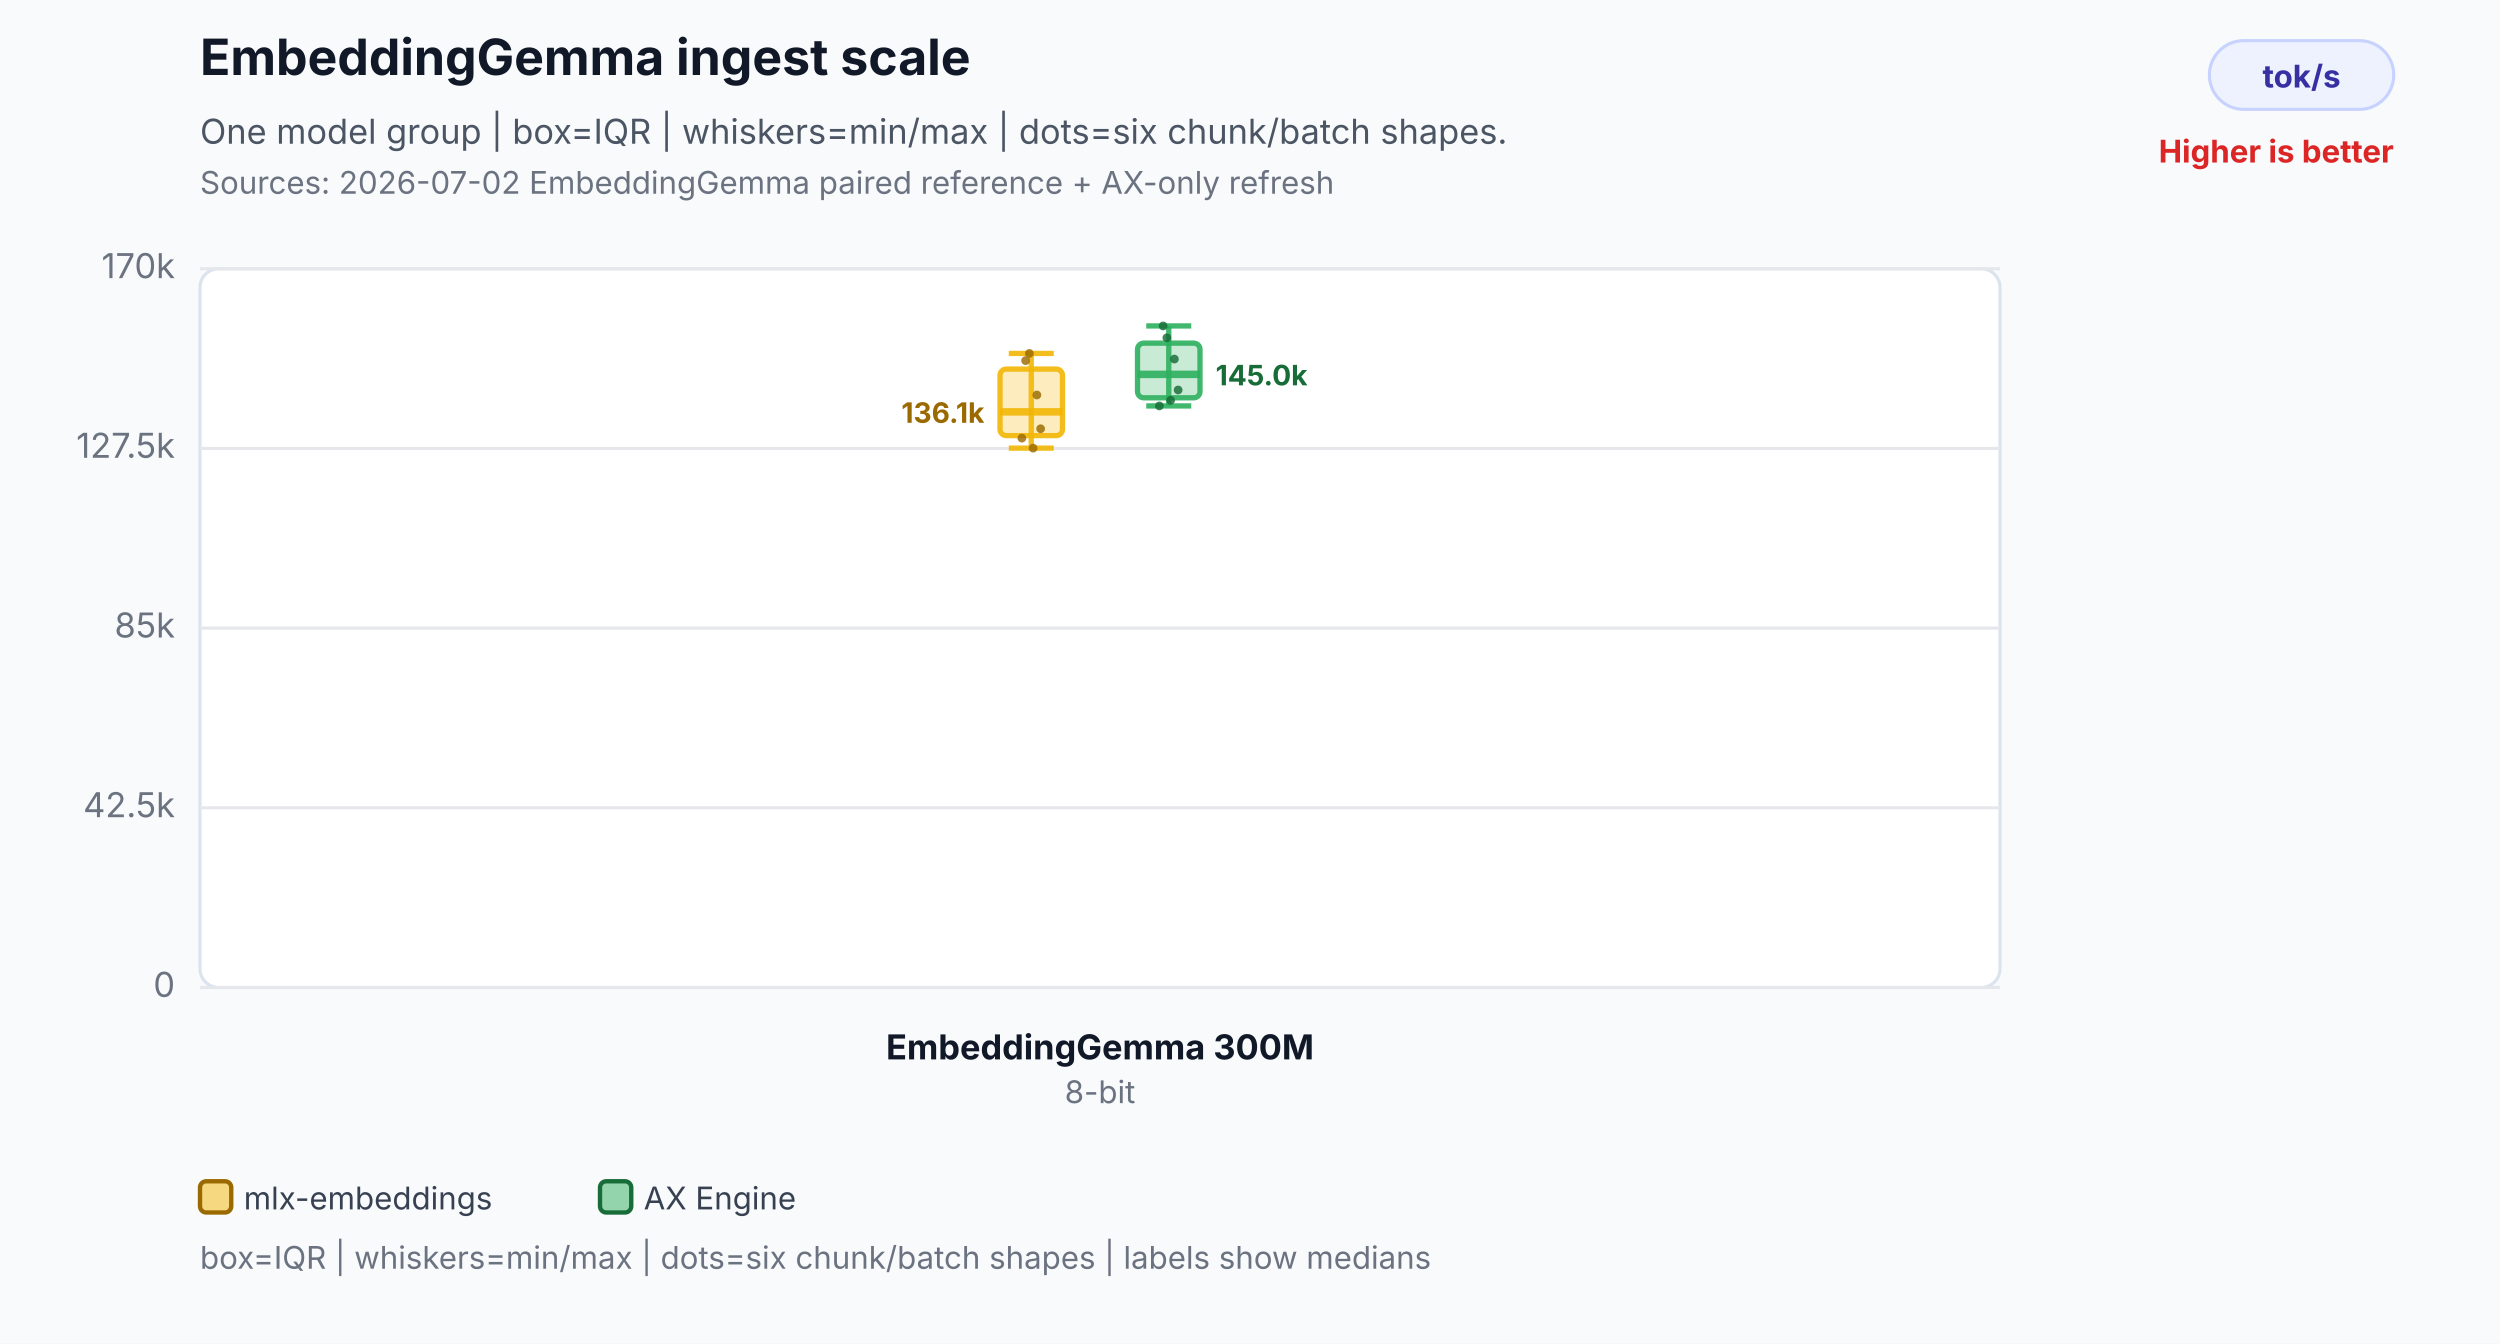
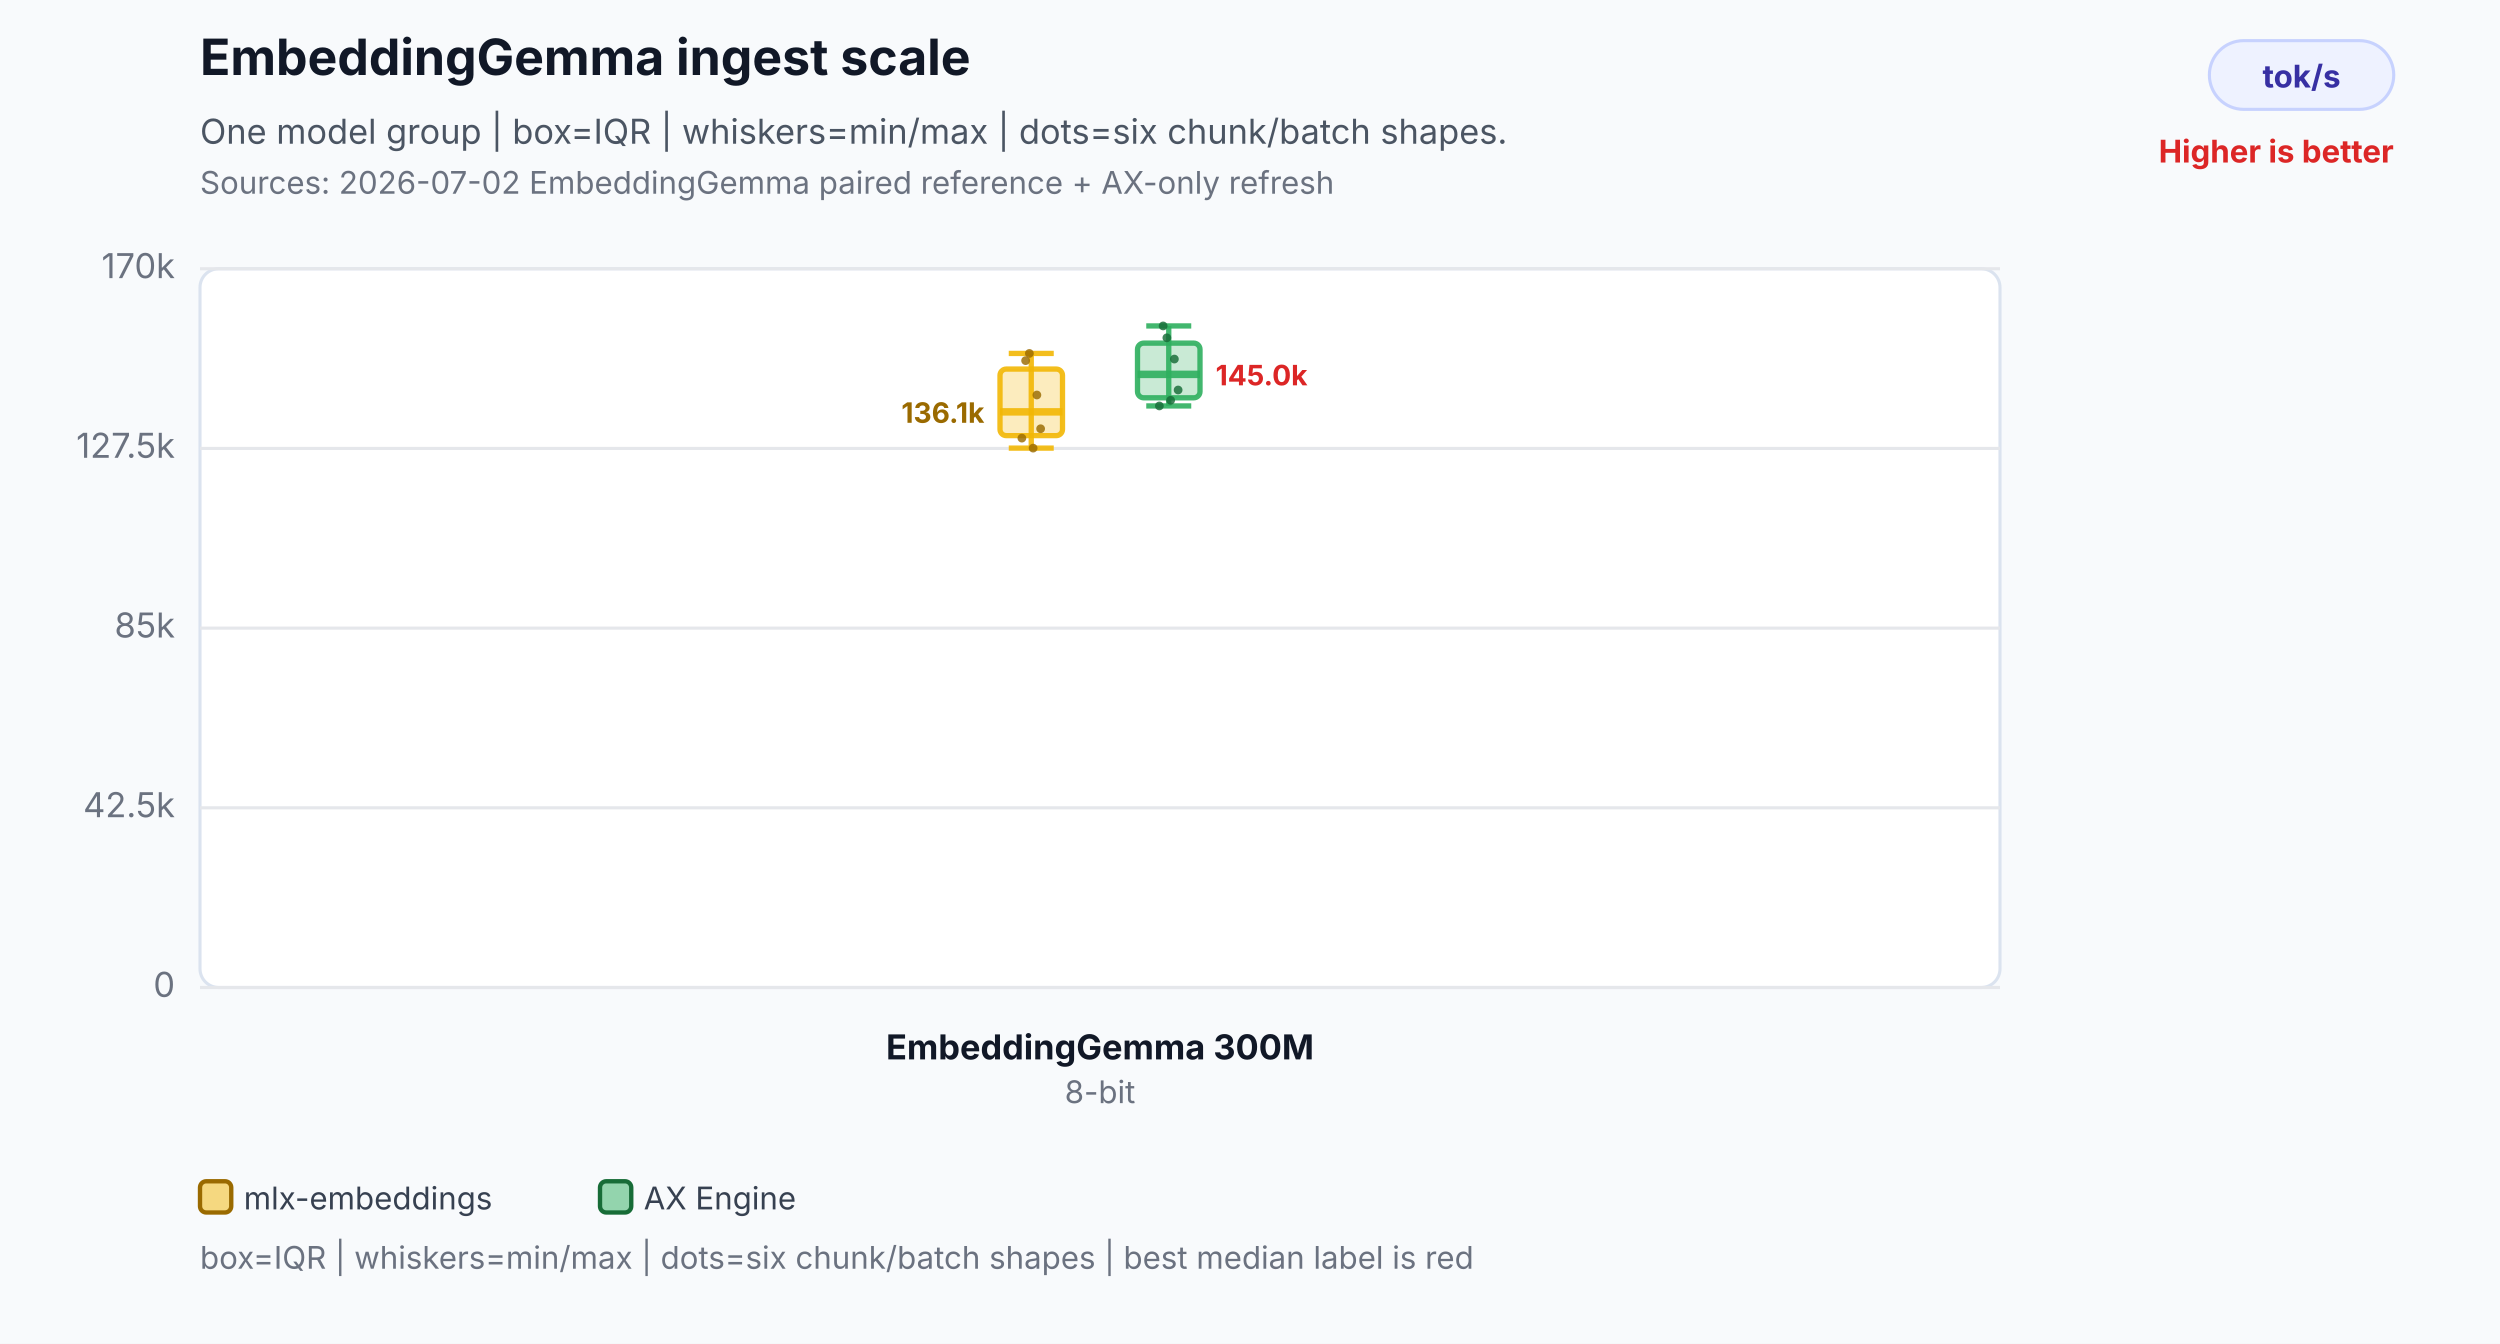
<svg xmlns="http://www.w3.org/2000/svg" width="800" height="430" viewBox="0 0 800 430" role="img" aria-labelledby="title desc">
  <rect width="800" height="430" fill="#f8fafc" />
  <text x="64" y="24" font-family="Inter,Segoe UI,Arial,sans-serif" font-size="16" font-weight="700" fill="#111827">EmbeddingGemma ingest scale</text>
  <text x="64" y="46" font-family="Inter,Segoe UI,Arial,sans-serif" font-size="11" fill="#4b5563">One model group | box=IQR | whiskers=min/max | dots=six chunk/batch shapes.</text>
  <text x="64" y="62" font-family="Inter,Segoe UI,Arial,sans-serif" font-size="10" fill="#6b7280">Sources: 2026-07-02 EmbeddingGemma paired reference + AX-only refresh</text>
  <rect x="707" y="13" width="59" height="22" rx="11" fill="#eef2ff" stroke="#c7d2fe" />
  <text x="736.5" y="28" text-anchor="middle" font-family="Inter,Segoe UI,Arial,sans-serif" font-size="10" font-weight="700" fill="#3730a3">tok/s</text>
  <text x="766" y="52" text-anchor="end" font-family="Inter,Segoe UI,Arial,sans-serif" font-size="10" font-weight="700" fill="#dc2626">Higher is better</text>
  <rect x="64" y="86" width="576" height="230" rx="6" fill="#ffffff" stroke="#dbe3ef" />
  <line x1="64" y1="316.0" x2="640" y2="316.0" stroke="#e5e7eb" stroke-width="1" />
  <text x="56" y="319.0" text-anchor="end" font-family="Inter,Segoe UI,Arial,sans-serif" font-size="11" fill="#6b7280">0</text>
  <line x1="64" y1="258.5" x2="640" y2="258.5" stroke="#e5e7eb" stroke-width="1" />
  <text x="56" y="261.5" text-anchor="end" font-family="Inter,Segoe UI,Arial,sans-serif" font-size="11" fill="#6b7280">42.5k</text>
  <line x1="64" y1="201.0" x2="640" y2="201.0" stroke="#e5e7eb" stroke-width="1" />
  <text x="56" y="204.0" text-anchor="end" font-family="Inter,Segoe UI,Arial,sans-serif" font-size="11" fill="#6b7280">85k</text>
  <line x1="64" y1="143.5" x2="640" y2="143.5" stroke="#e5e7eb" stroke-width="1" />
  <text x="56" y="146.5" text-anchor="end" font-family="Inter,Segoe UI,Arial,sans-serif" font-size="11" fill="#6b7280">127.5k</text>
  <line x1="64" y1="86.0" x2="640" y2="86.0" stroke="#e5e7eb" stroke-width="1" />
  <text x="56" y="89.0" text-anchor="end" font-family="Inter,Segoe UI,Arial,sans-serif" font-size="11" fill="#6b7280">170k</text>
  <line x1="330" y1="113.1" x2="330" y2="143.4" stroke="#f2b705" stroke-opacity="0.9" stroke-width="1.7" />
  <line x1="322.8" y1="113.1" x2="337.2" y2="113.1" stroke="#f2b705" stroke-opacity="0.9" stroke-width="1.7" />
  <line x1="322.8" y1="143.4" x2="337.2" y2="143.4" stroke="#f2b705" stroke-opacity="0.9" stroke-width="1.7" />
  <rect x="320" y="118.1" width="20" height="21.3" rx="2" fill="#f2b705" fill-opacity="0.26" stroke="#f2b705" stroke-opacity="0.9" stroke-width="1.7" />
  <line x1="320" y1="131.8" x2="340" y2="131.8" stroke="#f2b705" stroke-opacity="0.9" stroke-width="2.4" />
  <text x="315" y="135.3" text-anchor="end" font-family="Inter,Segoe UI,Arial,sans-serif" font-size="9" font-weight="700" fill="#9a6a00" stroke="#ffffff" stroke-width="3" paint-order="stroke">136.1k</text>
  <circle cx="327" cy="140.2" r="1.4" fill="#9a6a00" fill-opacity="0.82" />
  <circle cx="328.2" cy="115.4" r="1.4" fill="#9a6a00" fill-opacity="0.82" />
  <circle cx="329.4" cy="113.1" r="1.4" fill="#9a6a00" fill-opacity="0.82" />
  <circle cx="330.6" cy="143.4" r="1.4" fill="#9a6a00" fill-opacity="0.82" />
  <circle cx="331.8" cy="126.4" r="1.4" fill="#9a6a00" fill-opacity="0.82" />
  <circle cx="333" cy="137.2" r="1.4" fill="#9a6a00" fill-opacity="0.82" />
  <line x1="374" y1="104.3" x2="374" y2="129.9" stroke="#2eaf5f" stroke-opacity="0.9" stroke-width="1.7" />
  <line x1="366.8" y1="104.3" x2="381.2" y2="104.3" stroke="#2eaf5f" stroke-opacity="0.9" stroke-width="1.7" />
  <line x1="366.8" y1="129.9" x2="381.2" y2="129.9" stroke="#2eaf5f" stroke-opacity="0.9" stroke-width="1.7" />
  <rect x="364" y="109.8" width="20" height="17.5" rx="2" fill="#2eaf5f" fill-opacity="0.26" stroke="#2eaf5f" stroke-opacity="0.9" stroke-width="1.7" />
  <line x1="364" y1="119.8" x2="384" y2="119.8" stroke="#2eaf5f" stroke-opacity="0.9" stroke-width="2.4" />
-   <text x="389" y="123.3" text-anchor="start" font-family="Inter,Segoe UI,Arial,sans-serif" font-size="9" font-weight="700" fill="#176c37" stroke="#ffffff" stroke-width="3" paint-order="stroke">145.0k</text>
+   <text x="389" y="123.3" text-anchor="start" font-family="Inter,Segoe UI,Arial,sans-serif" font-size="9" font-weight="700" fill="#dc2626" stroke="#ffffff" stroke-width="3" paint-order="stroke">145.0k</text>
  <circle cx="371" cy="129.9" r="1.4" fill="#176c37" fill-opacity="0.82" />
  <circle cx="372.2" cy="104.3" r="1.4" fill="#176c37" fill-opacity="0.82" />
  <circle cx="373.4" cy="108.1" r="1.4" fill="#176c37" fill-opacity="0.82" />
  <circle cx="374.6" cy="128.1" r="1.4" fill="#176c37" fill-opacity="0.82" />
  <circle cx="375.8" cy="114.9" r="1.4" fill="#176c37" fill-opacity="0.82" />
  <circle cx="377" cy="124.8" r="1.4" fill="#176c37" fill-opacity="0.82" />
  <text x="352" y="339" text-anchor="middle" font-family="Inter,Segoe UI,Arial,sans-serif" font-size="11" font-weight="700" fill="#111827">EmbeddingGemma 300M</text>
  <text x="352" y="353" text-anchor="middle" font-family="Inter,Segoe UI,Arial,sans-serif" font-size="10" fill="#6b7280">8-bit</text>
  <rect x="64" y="378" width="10" height="10" rx="2" fill="#f2b705" fill-opacity="0.5" stroke="#9a6a00" stroke-width="1.4" />
  <text x="78" y="387" font-family="Inter,Segoe UI,Arial,sans-serif" font-size="10" fill="#374151">mlx-embeddings</text>
  <rect x="192" y="378" width="10" height="10" rx="2" fill="#2eaf5f" fill-opacity="0.5" stroke="#176c37" stroke-width="1.4" />
  <text x="206" y="387" font-family="Inter,Segoe UI,Arial,sans-serif" font-size="10" fill="#374151">AX Engine</text>
-   <text x="64" y="406" font-family="Inter,Segoe UI,Arial,sans-serif" font-size="10" fill="#6b7280">box=IQR | whiskers=min/max | dots=six chunk/batch shapes | labels show medians</text>
+   <text x="64" y="406" font-family="Inter,Segoe UI,Arial,sans-serif" font-size="10" fill="#6b7280">box=IQR | whiskers=min/max | dots=six chunk/batch shapes | best median label is red</text>
</svg>
